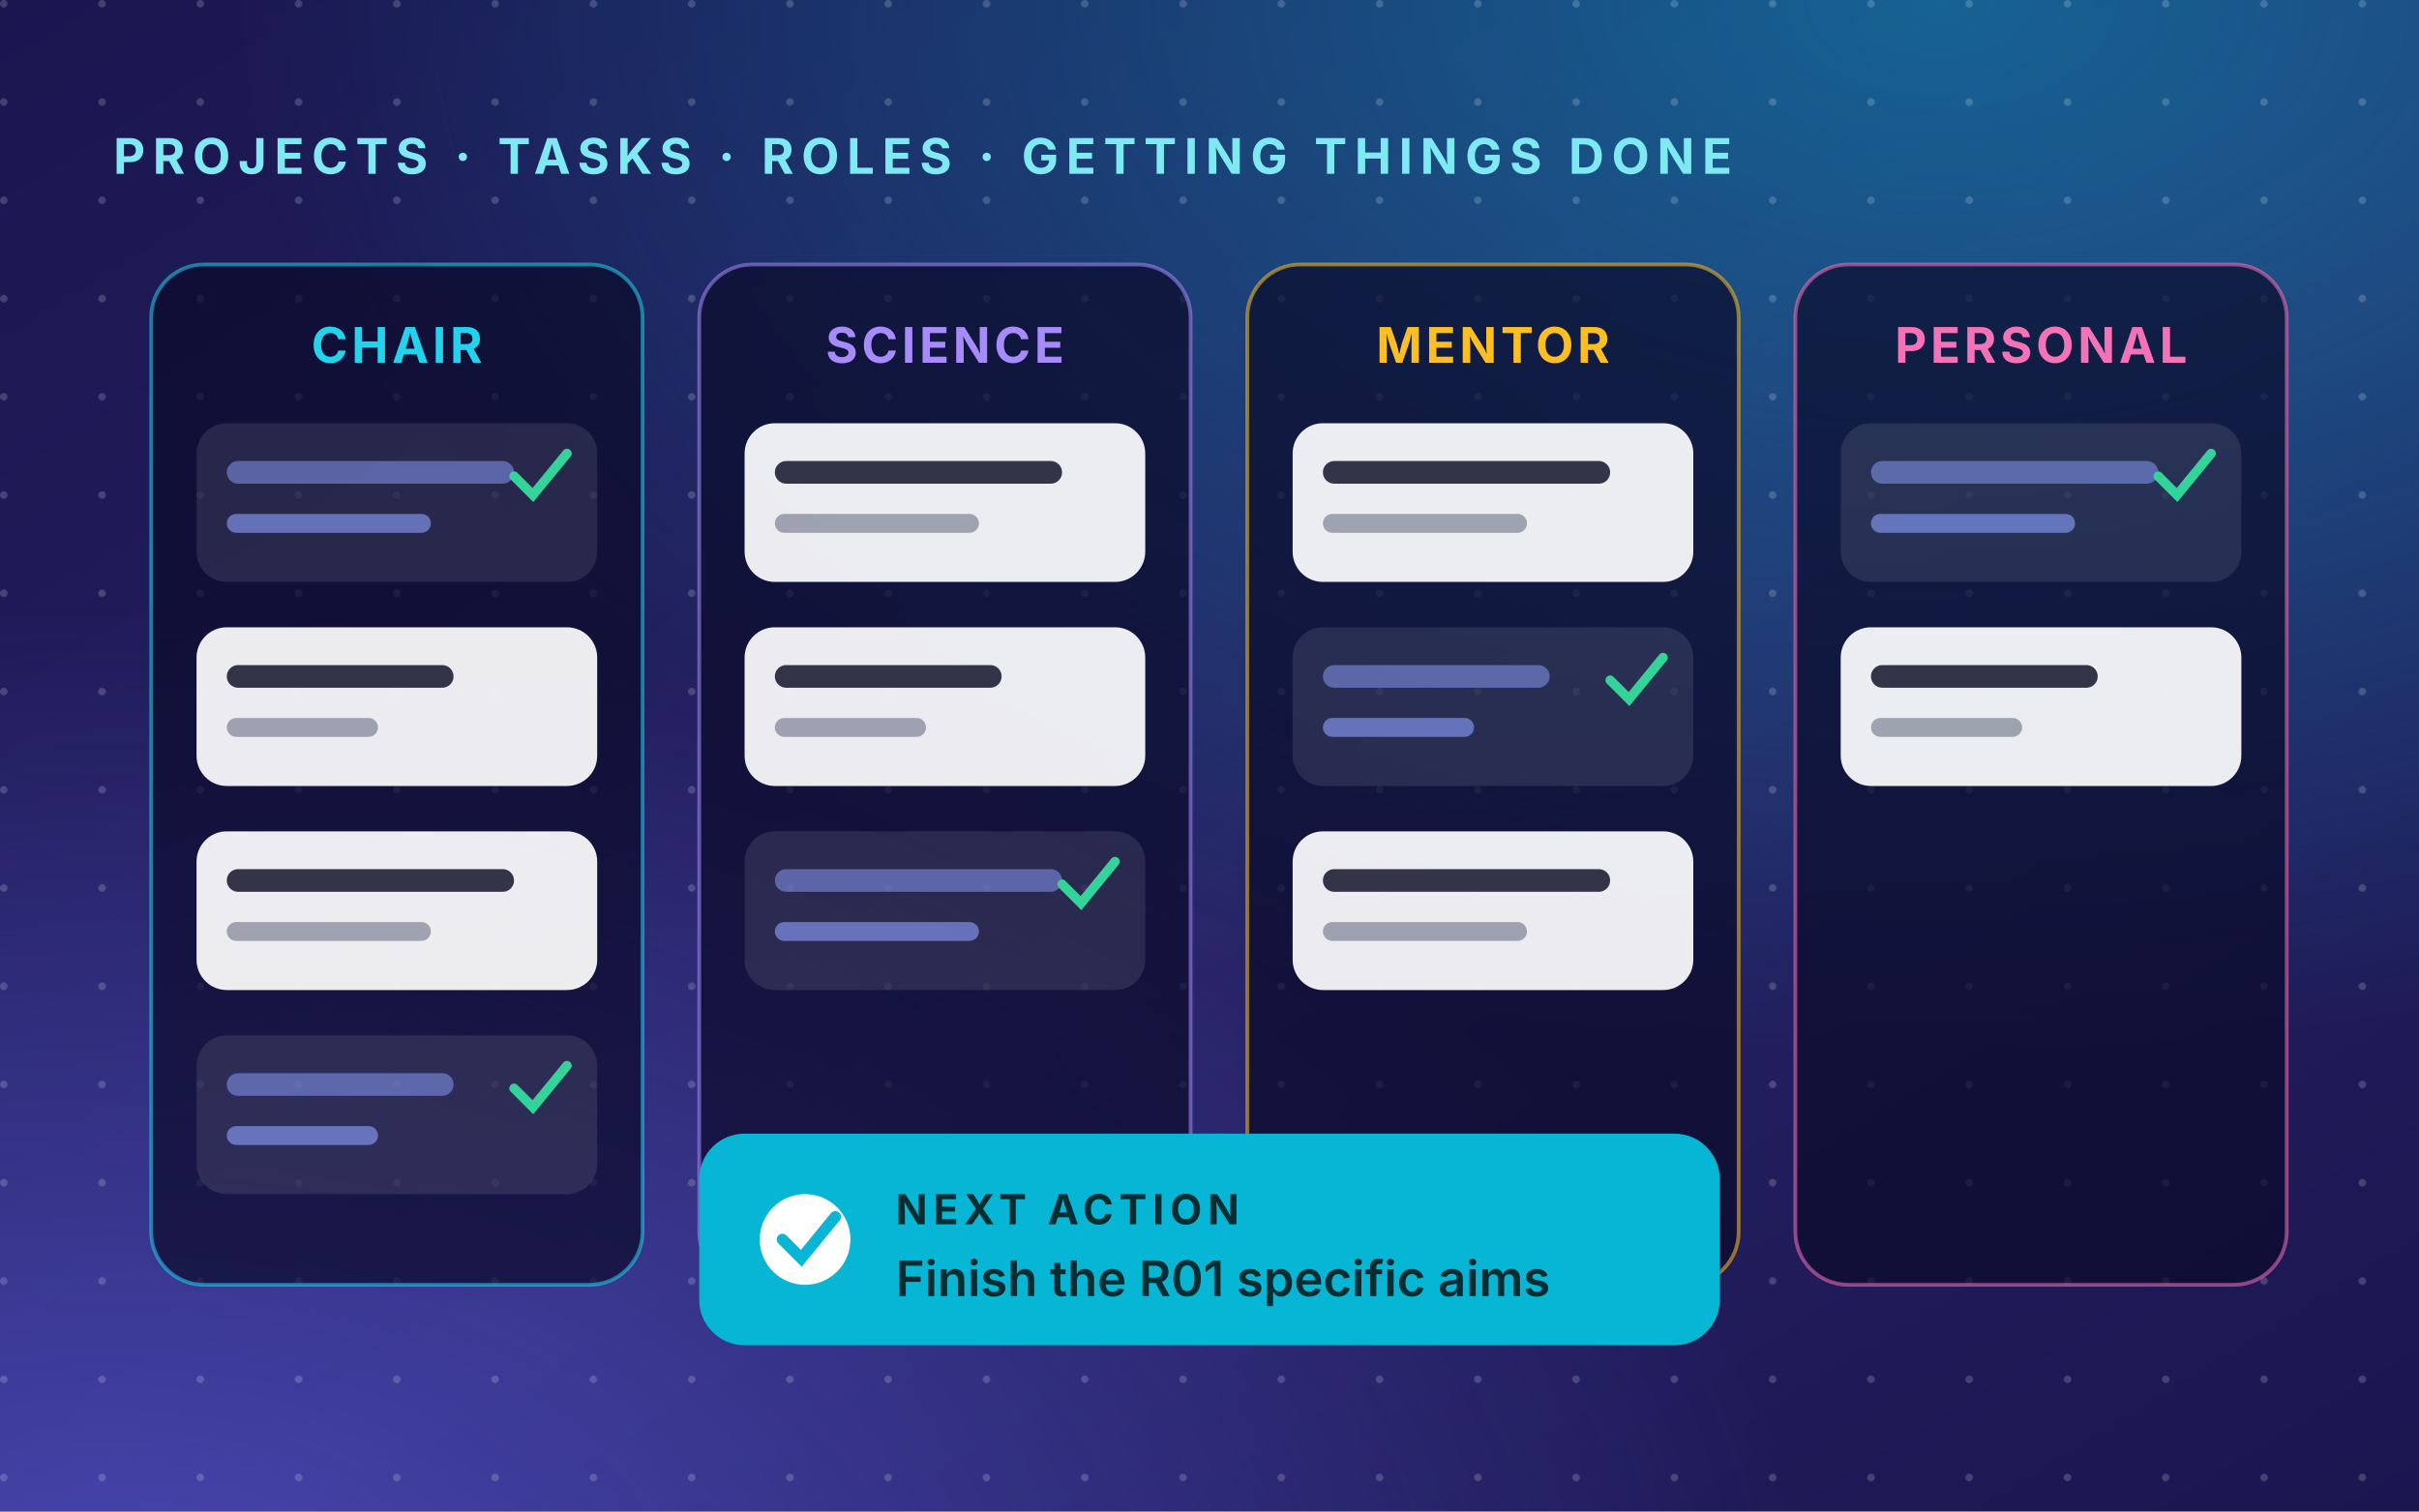
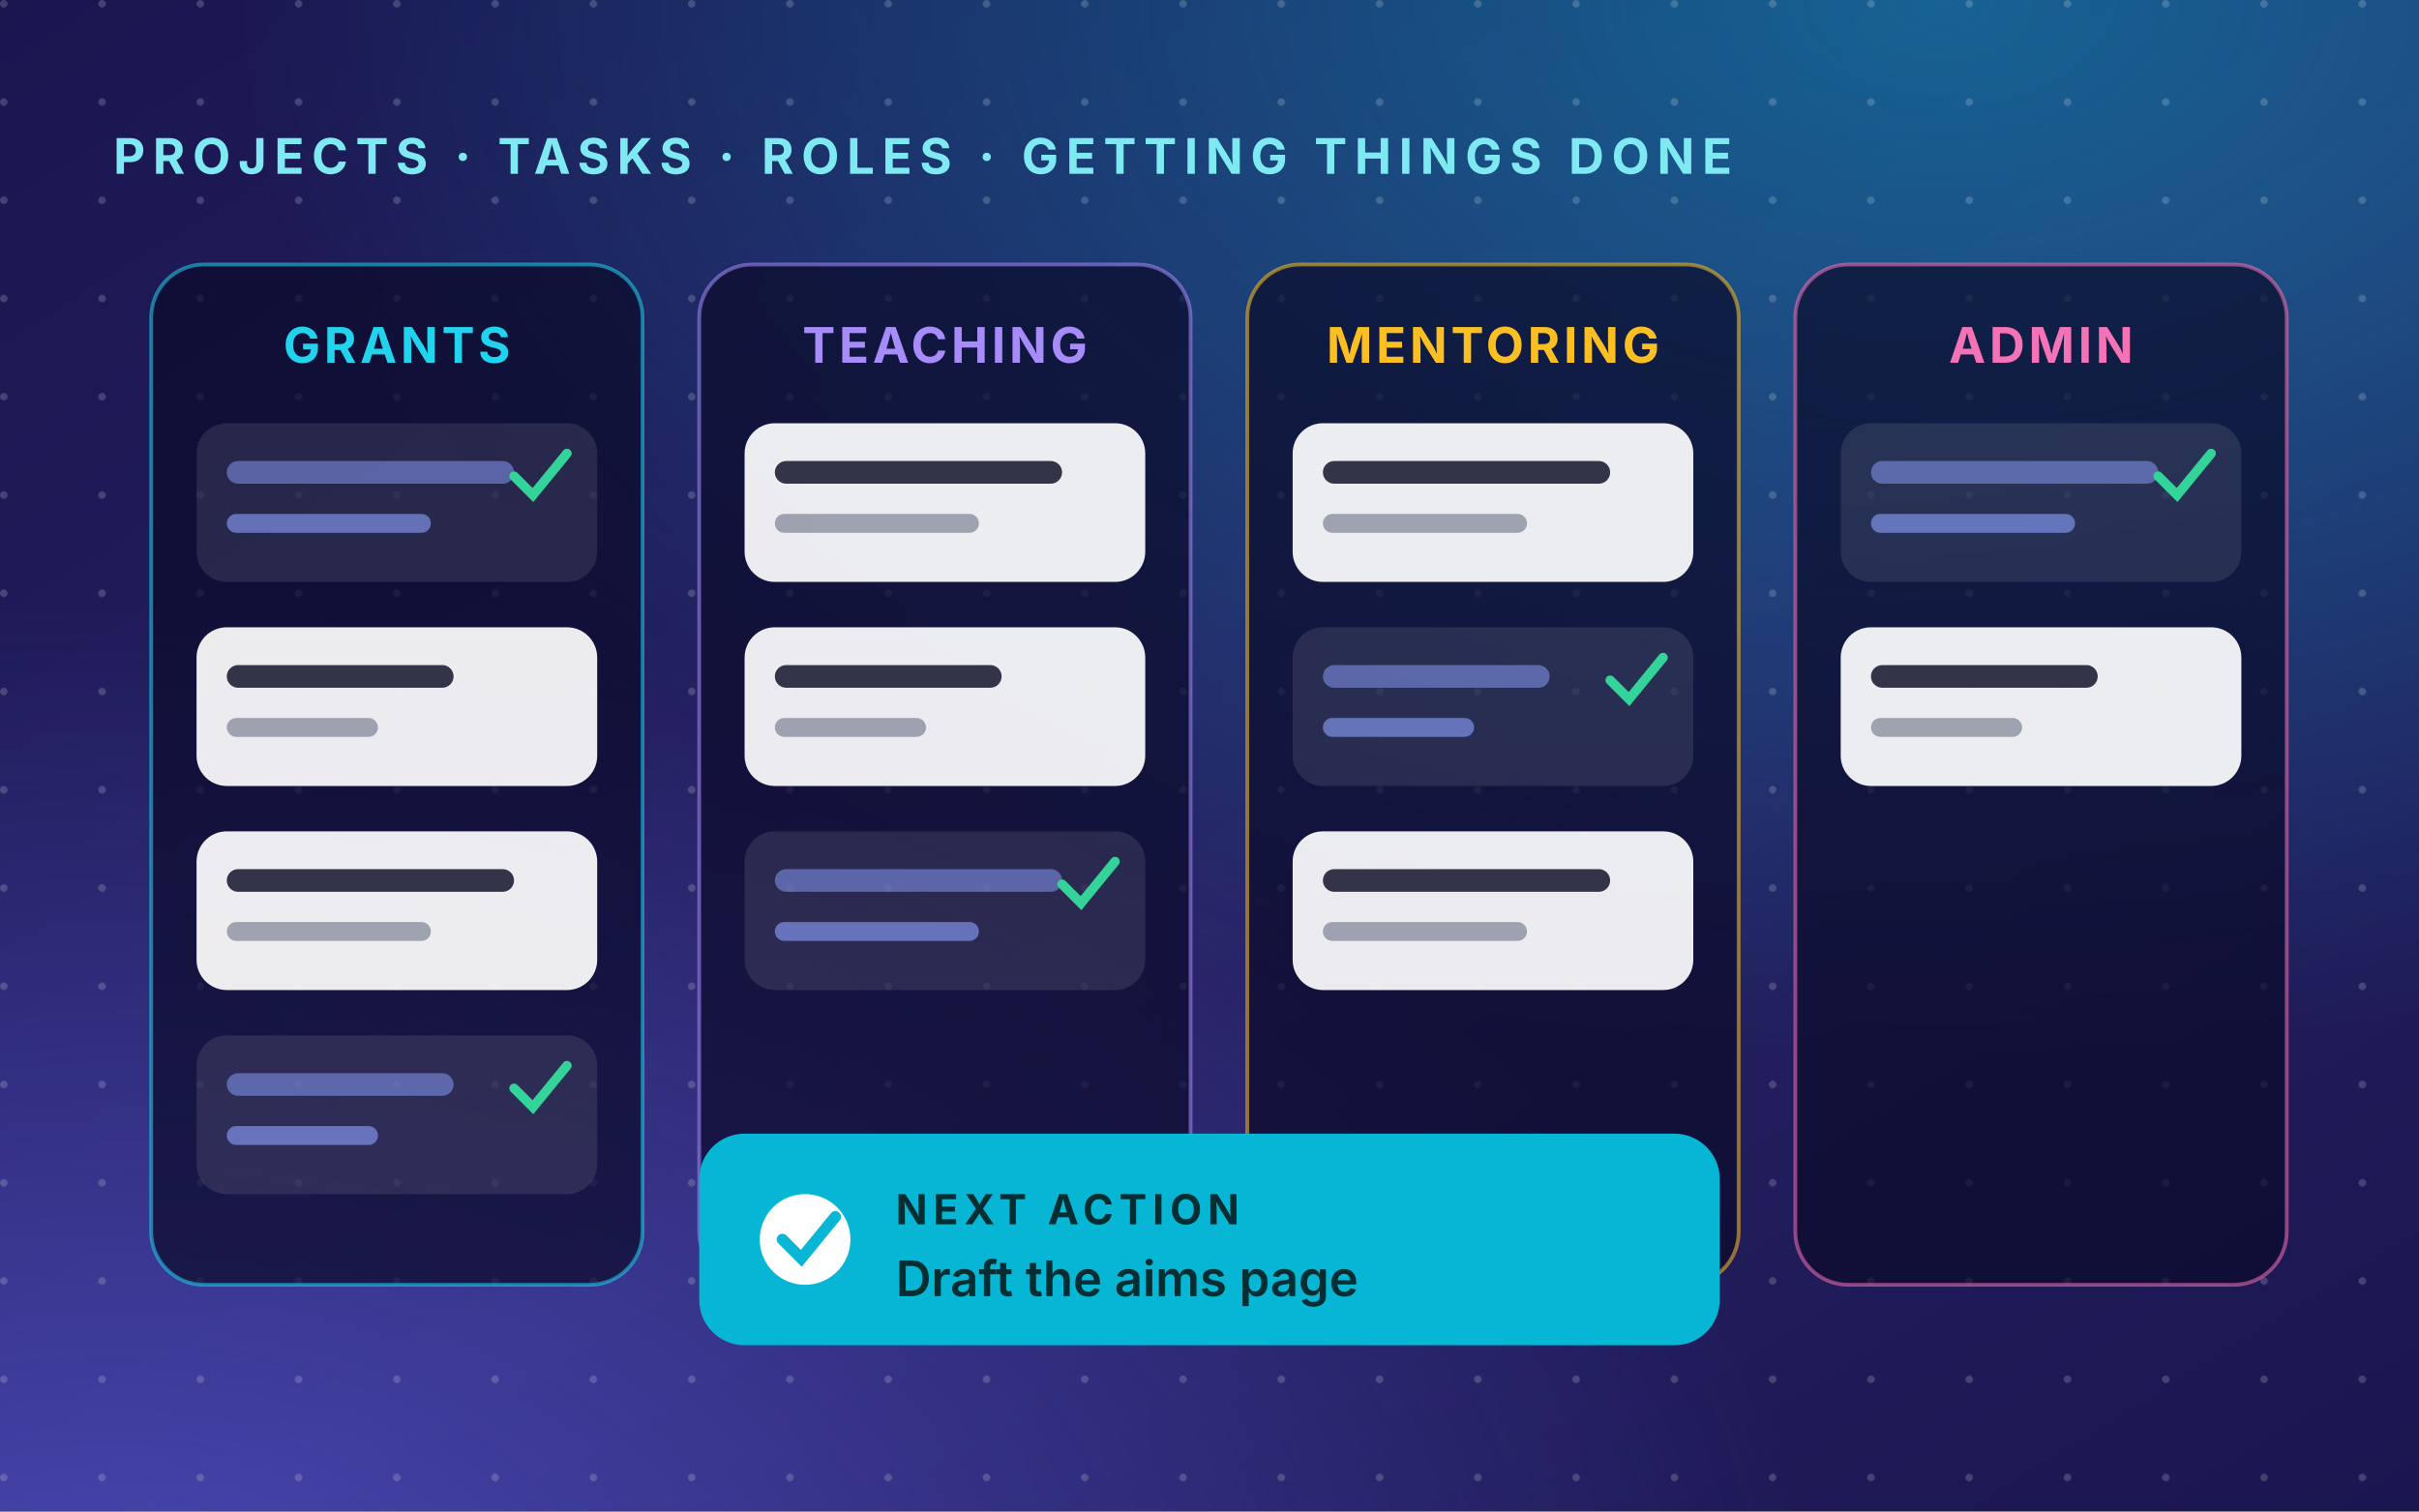
<svg xmlns="http://www.w3.org/2000/svg" viewBox="0 0 640 400" width="640" height="400" role="img">
  <defs>
    <linearGradient id="bg" x1="0" y1="0" x2="1" y2="1">
      <stop offset="0" stop-color="#1a1650" />
      <stop offset=".55" stop-color="#272264" />
      <stop offset="1" stop-color="#1a1650" />
    </linearGradient>
    <radialGradient id="glow1" cx="80%" cy="0%" r="70%">
      <stop offset="0" stop-color="#06b6d4" stop-opacity=".45" />
      <stop offset="1" stop-color="#06b6d4" stop-opacity="0" />
    </radialGradient>
    <radialGradient id="glow2" cx="5%" cy="110%" r="70%">
      <stop offset="0" stop-color="#6366f1" stop-opacity=".55" />
      <stop offset="1" stop-color="#6366f1" stop-opacity="0" />
    </radialGradient>
    <pattern id="dots" width="26" height="26" patternUnits="userSpaceOnUse">
      <circle cx="1" cy="1" r="1" fill="#fff" fill-opacity=".18" />
    </pattern>
  </defs>
  <rect width="640" height="400" fill="url(#bg)" />
  <rect width="640" height="400" fill="url(#glow1)" />
  <rect width="640" height="400" fill="url(#glow2)" />
  <rect width="640" height="400" fill="url(#dots)" />
  <rect x="40" y="70" width="130" height="270" rx="14" fill="#0b0a2a" fill-opacity=".7" stroke="#22d3ee" stroke-opacity=".55" />
-   <text x="105" y="96" fill="#22d3ee" font-family="Inter, Arial" font-size="13" font-weight="700" text-anchor="middle" letter-spacing="1">CHAIR</text>
+   <text x="105" y="96" fill="#22d3ee" font-family="Inter, Arial" font-size="13" font-weight="700" text-anchor="middle" letter-spacing="1">GRANTS</text>
  <rect x="52" y="112" width="106" height="42" rx="8" fill="#fff" fill-opacity="0.1" />
  <rect x="60" y="122" width="76" height="6" rx="3" fill="#8ea2ff" fill-opacity="0.5" />
  <rect x="60" y="136" width="54" height="5" rx="2.5" fill="#8ea2ff" fill-opacity=".6" />
  <path d="M136 126 l5 5 l9 -11" fill="none" stroke="#34d399" stroke-width="2.5" stroke-linecap="round" />
  <rect x="52" y="166" width="106" height="42" rx="8" fill="#fff" fill-opacity="0.92" />
  <rect x="60" y="176" width="60" height="6" rx="3" fill="#14152b" fill-opacity="0.85" />
  <rect x="60" y="190" width="40" height="5" rx="2.5" fill="#6b7186" fill-opacity=".6" />
  <rect x="52" y="220" width="106" height="42" rx="8" fill="#fff" fill-opacity="0.92" />
  <rect x="60" y="230" width="76" height="6" rx="3" fill="#14152b" fill-opacity="0.85" />
  <rect x="60" y="244" width="54" height="5" rx="2.5" fill="#6b7186" fill-opacity=".6" />
  <rect x="52" y="274" width="106" height="42" rx="8" fill="#fff" fill-opacity="0.1" />
  <rect x="60" y="284" width="60" height="6" rx="3" fill="#8ea2ff" fill-opacity="0.5" />
  <rect x="60" y="298" width="40" height="5" rx="2.5" fill="#8ea2ff" fill-opacity=".6" />
  <path d="M136 288 l5 5 l9 -11" fill="none" stroke="#34d399" stroke-width="2.5" stroke-linecap="round" />
  <rect x="185" y="70" width="130" height="270" rx="14" fill="#0b0a2a" fill-opacity=".7" stroke="#a78bfa" stroke-opacity=".55" />
-   <text x="250" y="96" fill="#a78bfa" font-family="Inter, Arial" font-size="13" font-weight="700" text-anchor="middle" letter-spacing="1">SCIENCE</text>
+   <text x="250" y="96" fill="#a78bfa" font-family="Inter, Arial" font-size="13" font-weight="700" text-anchor="middle" letter-spacing="1">TEACHING</text>
  <rect x="197" y="112" width="106" height="42" rx="8" fill="#fff" fill-opacity="0.92" />
  <rect x="205" y="122" width="76" height="6" rx="3" fill="#14152b" fill-opacity="0.85" />
  <rect x="205" y="136" width="54" height="5" rx="2.5" fill="#6b7186" fill-opacity=".6" />
  <rect x="197" y="166" width="106" height="42" rx="8" fill="#fff" fill-opacity="0.92" />
  <rect x="205" y="176" width="60" height="6" rx="3" fill="#14152b" fill-opacity="0.85" />
  <rect x="205" y="190" width="40" height="5" rx="2.5" fill="#6b7186" fill-opacity=".6" />
  <rect x="197" y="220" width="106" height="42" rx="8" fill="#fff" fill-opacity="0.1" />
  <rect x="205" y="230" width="76" height="6" rx="3" fill="#8ea2ff" fill-opacity="0.5" />
  <rect x="205" y="244" width="54" height="5" rx="2.5" fill="#8ea2ff" fill-opacity=".6" />
  <path d="M281 234 l5 5 l9 -11" fill="none" stroke="#34d399" stroke-width="2.5" stroke-linecap="round" />
  <rect x="330" y="70" width="130" height="270" rx="14" fill="#0b0a2a" fill-opacity=".7" stroke="#fbbf24" stroke-opacity=".55" />
-   <text x="395" y="96" fill="#fbbf24" font-family="Inter, Arial" font-size="13" font-weight="700" text-anchor="middle" letter-spacing="1">MENTOR</text>
+   <text x="395" y="96" fill="#fbbf24" font-family="Inter, Arial" font-size="13" font-weight="700" text-anchor="middle" letter-spacing="1">MENTORING</text>
  <rect x="342" y="112" width="106" height="42" rx="8" fill="#fff" fill-opacity="0.92" />
  <rect x="350" y="122" width="76" height="6" rx="3" fill="#14152b" fill-opacity="0.85" />
  <rect x="350" y="136" width="54" height="5" rx="2.5" fill="#6b7186" fill-opacity=".6" />
  <rect x="342" y="166" width="106" height="42" rx="8" fill="#fff" fill-opacity="0.1" />
  <rect x="350" y="176" width="60" height="6" rx="3" fill="#8ea2ff" fill-opacity="0.5" />
  <rect x="350" y="190" width="40" height="5" rx="2.5" fill="#8ea2ff" fill-opacity=".6" />
  <path d="M426 180 l5 5 l9 -11" fill="none" stroke="#34d399" stroke-width="2.5" stroke-linecap="round" />
  <rect x="342" y="220" width="106" height="42" rx="8" fill="#fff" fill-opacity="0.92" />
  <rect x="350" y="230" width="76" height="6" rx="3" fill="#14152b" fill-opacity="0.85" />
  <rect x="350" y="244" width="54" height="5" rx="2.5" fill="#6b7186" fill-opacity=".6" />
  <rect x="475" y="70" width="130" height="270" rx="14" fill="#0b0a2a" fill-opacity=".7" stroke="#f472b6" stroke-opacity=".55" />
-   <text x="540" y="96" fill="#f472b6" font-family="Inter, Arial" font-size="13" font-weight="700" text-anchor="middle" letter-spacing="1">PERSONAL</text>
+   <text x="540" y="96" fill="#f472b6" font-family="Inter, Arial" font-size="13" font-weight="700" text-anchor="middle" letter-spacing="1">ADMIN</text>
  <rect x="487" y="112" width="106" height="42" rx="8" fill="#fff" fill-opacity="0.1" />
  <rect x="495" y="122" width="76" height="6" rx="3" fill="#8ea2ff" fill-opacity="0.5" />
  <rect x="495" y="136" width="54" height="5" rx="2.5" fill="#8ea2ff" fill-opacity=".6" />
  <path d="M571 126 l5 5 l9 -11" fill="none" stroke="#34d399" stroke-width="2.5" stroke-linecap="round" />
  <rect x="487" y="166" width="106" height="42" rx="8" fill="#fff" fill-opacity="0.92" />
  <rect x="495" y="176" width="60" height="6" rx="3" fill="#14152b" fill-opacity="0.85" />
  <rect x="495" y="190" width="40" height="5" rx="2.5" fill="#6b7186" fill-opacity=".6" />
  <g transform="translate(185 300)">
    <rect x="0" y="0" width="270" height="56" rx="12" fill="#06b6d4" />
    <circle cx="28" cy="28" r="12" fill="#fff" />
    <path d="M22 28 l5 5 l9 -11" fill="none" stroke="#06b6d4" stroke-width="3" stroke-linecap="round" />
    <text x="52" y="24" fill="#052e33" font-family="Inter, Arial" font-size="11" font-weight="700" letter-spacing="1.5">NEXT ACTION</text>
-     <text x="52" y="43" fill="#052e33" font-family="Inter, Arial" font-size="13" font-weight="600">Finish the R01 specific aims</text>
+     <text x="52" y="43" fill="#052e33" font-family="Inter, Arial" font-size="13" font-weight="600">Draft the aims page</text>
  </g>
  <text x="30" y="46" fill="#7fe9f2" font-family="Inter, Arial" font-size="13" font-weight="700" letter-spacing="2">PROJECTS · TASKS · ROLES · GETTING THINGS DONE</text>
</svg>
